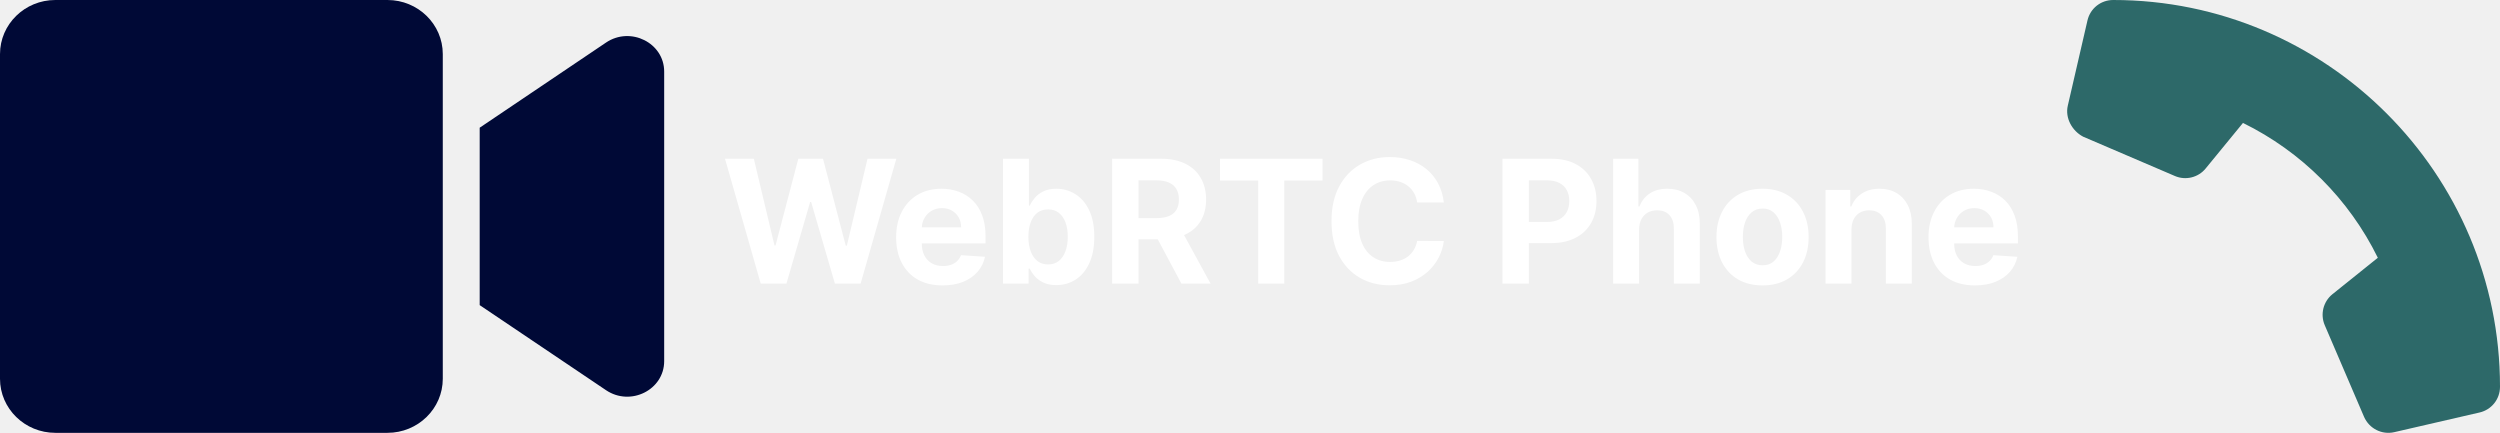
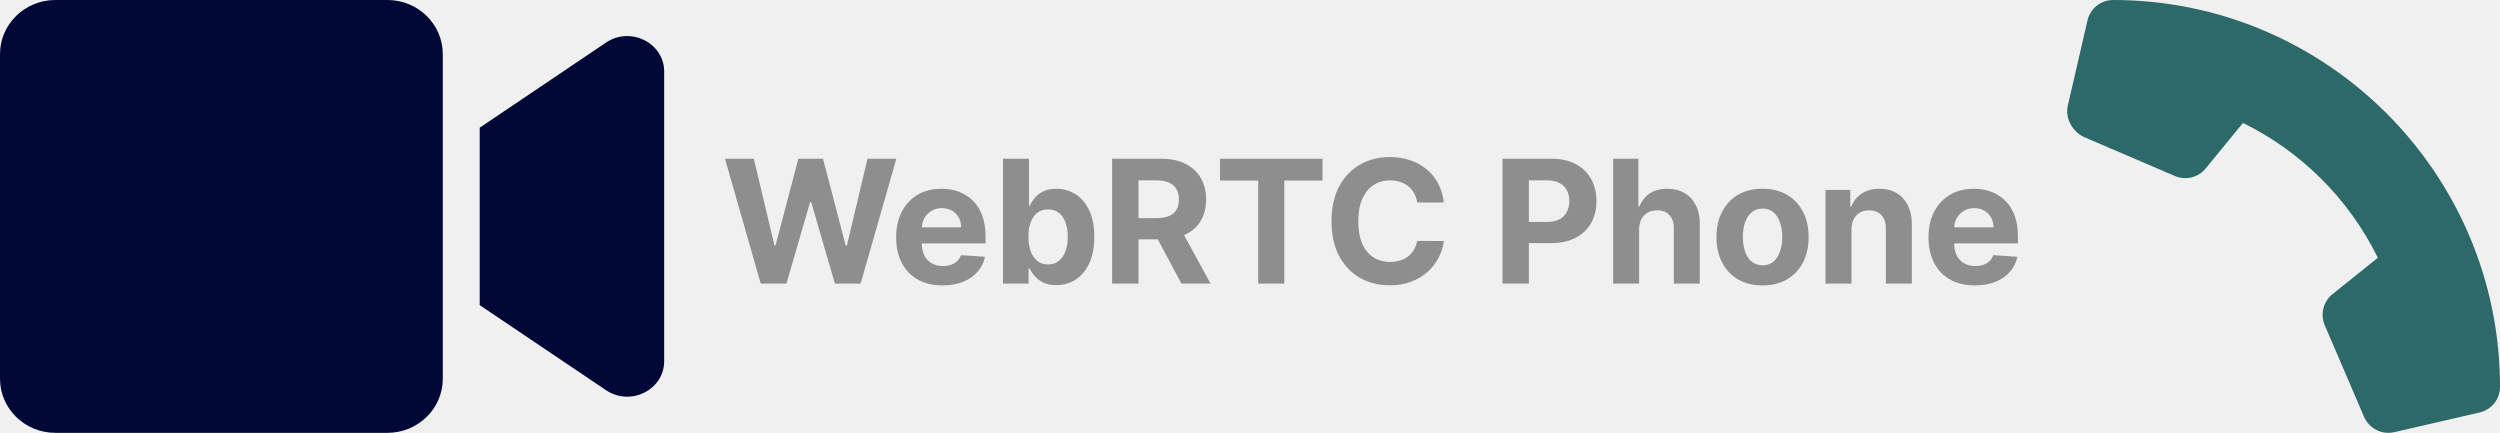
<svg xmlns="http://www.w3.org/2000/svg" width="335" height="58" viewBox="0 0 335 58" fill="none">
  <path d="M277.085 14.162L279.719 2.744C280.089 1.129 281.508 -1.75927e-06 283.17 -1.75927e-06C311.752 0.002 335 23.246 335 51.826C335 53.486 333.871 54.907 332.256 55.275L320.836 57.909C319.173 58.294 317.474 57.431 316.783 55.856L311.512 43.566C310.896 42.118 311.312 40.431 312.53 39.437L318.629 34.54C314.78 26.699 308.404 20.324 300.559 16.473L295.565 22.567C294.581 23.788 292.881 24.21 291.434 23.583L279.141 18.315C277.663 17.537 276.7 15.816 277.085 14.162Z" fill="#2D6969" />
  <path d="M59.333 7.25V50.75C59.333 54.754 56.013 58 51.917 58H7.417C3.321 58 0 54.754 0 50.75V7.25C0 3.246 3.321 0 7.417 0H51.917C56.011 0 59.333 3.246 59.333 7.25ZM89 9.591V48.394C89 52.245 84.493 54.494 81.214 52.289L64.278 40.887V17.113L81.213 5.7C84.504 3.494 89 5.755 89 9.591Z" fill="#000936" />
-   <path d="M101.936 38L97.15 21.273H101.013L103.782 32.895H103.921L106.975 21.273H110.283L113.33 32.92H113.477L116.246 21.273H120.109L115.323 38H111.876L108.691 27.064H108.56L105.383 38H101.936ZM126.306 38.245C125.016 38.245 123.905 37.984 122.974 37.461C122.048 36.933 121.335 36.187 120.834 35.223C120.333 34.254 120.082 33.108 120.082 31.784C120.082 30.494 120.333 29.361 120.834 28.387C121.335 27.412 122.04 26.652 122.949 26.108C123.864 25.563 124.937 25.291 126.167 25.291C126.995 25.291 127.765 25.425 128.479 25.691C129.197 25.953 129.824 26.348 130.357 26.876C130.896 27.404 131.315 28.068 131.615 28.869C131.914 29.664 132.064 30.595 132.064 31.662V32.617H121.471V30.461H128.789C128.789 29.96 128.68 29.517 128.462 29.13C128.244 28.743 127.942 28.441 127.556 28.223C127.175 28 126.731 27.889 126.224 27.889C125.696 27.889 125.228 28.011 124.82 28.256C124.417 28.496 124.101 28.82 123.872 29.228C123.643 29.631 123.526 30.08 123.521 30.576V32.626C123.521 33.246 123.635 33.783 123.864 34.235C124.098 34.687 124.427 35.035 124.852 35.28C125.277 35.525 125.781 35.648 126.363 35.648C126.75 35.648 127.104 35.593 127.425 35.484C127.746 35.376 128.021 35.212 128.25 34.994C128.479 34.776 128.653 34.51 128.773 34.194L131.991 34.406C131.827 35.179 131.492 35.855 130.986 36.432C130.485 37.004 129.837 37.45 129.042 37.771C128.253 38.087 127.341 38.245 126.306 38.245ZM134.4 38V21.273H137.88V27.562H137.986C138.138 27.224 138.359 26.881 138.647 26.533C138.941 26.179 139.322 25.885 139.791 25.651C140.264 25.411 140.853 25.291 141.555 25.291C142.47 25.291 143.314 25.531 144.087 26.01C144.86 26.484 145.478 27.2 145.941 28.158C146.404 29.111 146.635 30.306 146.635 31.744C146.635 33.143 146.409 34.325 145.957 35.288C145.511 36.247 144.901 36.974 144.128 37.469C143.36 37.959 142.5 38.204 141.547 38.204C140.872 38.204 140.297 38.093 139.823 37.869C139.355 37.646 138.971 37.366 138.672 37.028C138.372 36.685 138.144 36.339 137.986 35.991H137.831V38H134.4ZM137.806 31.727C137.806 32.473 137.909 33.124 138.116 33.679C138.323 34.235 138.623 34.668 139.015 34.978C139.407 35.283 139.883 35.435 140.444 35.435C141.01 35.435 141.49 35.28 141.882 34.97C142.274 34.654 142.57 34.218 142.772 33.663C142.979 33.102 143.082 32.457 143.082 31.727C143.082 31.003 142.982 30.366 142.78 29.816C142.579 29.266 142.282 28.836 141.89 28.526C141.498 28.215 141.016 28.06 140.444 28.06C139.878 28.06 139.399 28.21 139.007 28.509C138.62 28.809 138.323 29.233 138.116 29.783C137.909 30.333 137.806 30.981 137.806 31.727ZM149.022 38V21.273H155.622C156.885 21.273 157.963 21.499 158.856 21.951C159.754 22.397 160.438 23.032 160.906 23.854C161.38 24.671 161.617 25.631 161.617 26.737C161.617 27.848 161.377 28.803 160.898 29.604C160.419 30.399 159.724 31.009 158.815 31.433C157.911 31.858 156.817 32.07 155.532 32.07H151.113V29.228H154.96C155.635 29.228 156.196 29.135 156.643 28.95C157.089 28.765 157.421 28.488 157.639 28.117C157.862 27.747 157.974 27.287 157.974 26.737C157.974 26.181 157.862 25.713 157.639 25.332C157.421 24.951 157.086 24.662 156.634 24.466C156.188 24.265 155.624 24.164 154.944 24.164H152.559V38H149.022ZM158.056 30.388L162.213 38H158.309L154.241 30.388H158.056ZM163.479 24.189V21.273H177.217V24.189H172.096V38H168.6V24.189H163.479ZM193.474 27.129H189.897C189.832 26.666 189.698 26.255 189.497 25.896C189.295 25.531 189.037 25.22 188.721 24.965C188.405 24.709 188.04 24.512 187.626 24.376C187.218 24.24 186.774 24.172 186.295 24.172C185.429 24.172 184.675 24.387 184.033 24.817C183.39 25.242 182.892 25.863 182.538 26.68C182.184 27.491 182.007 28.477 182.007 29.636C182.007 30.829 182.184 31.831 182.538 32.642C182.897 33.453 183.398 34.066 184.041 34.48C184.683 34.894 185.427 35.1 186.271 35.1C186.744 35.1 187.183 35.038 187.586 34.913C187.994 34.787 188.356 34.605 188.672 34.365C188.988 34.12 189.249 33.824 189.456 33.475C189.668 33.127 189.815 32.729 189.897 32.283L193.474 32.299C193.382 33.067 193.15 33.807 192.78 34.521C192.415 35.228 191.923 35.863 191.302 36.424C190.687 36.979 189.951 37.42 189.097 37.747C188.247 38.068 187.286 38.229 186.213 38.229C184.721 38.229 183.387 37.891 182.211 37.216C181.041 36.541 180.115 35.563 179.434 34.284C178.759 33.004 178.422 31.455 178.422 29.636C178.422 27.812 178.765 26.26 179.451 24.981C180.137 23.701 181.068 22.727 182.244 22.057C183.42 21.382 184.743 21.044 186.213 21.044C187.183 21.044 188.081 21.18 188.909 21.452C189.742 21.725 190.48 22.122 191.122 22.645C191.765 23.162 192.287 23.797 192.69 24.548C193.099 25.299 193.36 26.16 193.474 27.129ZM201.334 38V21.273H207.933C209.202 21.273 210.283 21.515 211.176 22C212.069 22.479 212.749 23.146 213.218 24.001C213.691 24.85 213.928 25.83 213.928 26.941C213.928 28.052 213.689 29.032 213.209 29.881C212.73 30.731 212.036 31.392 211.127 31.866C210.223 32.34 209.128 32.577 207.843 32.577H203.637V29.742H207.272C207.952 29.742 208.513 29.625 208.954 29.391C209.401 29.152 209.733 28.822 209.951 28.403C210.174 27.978 210.285 27.491 210.285 26.941C210.285 26.386 210.174 25.901 209.951 25.487C209.733 25.068 209.401 24.744 208.954 24.515C208.508 24.281 207.941 24.164 207.255 24.164H204.87V38H201.334ZM219.639 30.747V38H216.16V21.273H219.541V27.668H219.688C219.972 26.927 220.429 26.348 221.061 25.928C221.692 25.504 222.484 25.291 223.437 25.291C224.309 25.291 225.068 25.482 225.716 25.863C226.369 26.239 226.876 26.78 227.235 27.488C227.6 28.191 227.78 29.032 227.774 30.012V38H224.295V30.633C224.3 29.86 224.104 29.258 223.707 28.828C223.315 28.398 222.765 28.183 222.057 28.183C221.583 28.183 221.164 28.283 220.799 28.485C220.44 28.686 220.157 28.98 219.95 29.367C219.748 29.748 219.645 30.208 219.639 30.747ZM236.181 38.245C234.912 38.245 233.815 37.975 232.889 37.436C231.969 36.892 231.258 36.135 230.758 35.166C230.257 34.191 230.006 33.061 230.006 31.776C230.006 30.48 230.257 29.348 230.758 28.379C231.258 27.404 231.969 26.647 232.889 26.108C233.815 25.563 234.912 25.291 236.181 25.291C237.45 25.291 238.544 25.563 239.464 26.108C240.39 26.647 241.103 27.404 241.604 28.379C242.105 29.348 242.356 30.48 242.356 31.776C242.356 33.061 242.105 34.191 241.604 35.166C241.103 36.135 240.39 36.892 239.464 37.436C238.544 37.975 237.45 38.245 236.181 38.245ZM236.197 35.55C236.774 35.55 237.256 35.386 237.643 35.06C238.029 34.727 238.321 34.276 238.517 33.704C238.718 33.132 238.819 32.481 238.819 31.752C238.819 31.022 238.718 30.371 238.517 29.8C238.321 29.228 238.029 28.776 237.643 28.444C237.256 28.112 236.774 27.946 236.197 27.946C235.615 27.946 235.124 28.112 234.727 28.444C234.335 28.776 234.038 29.228 233.837 29.8C233.641 30.371 233.543 31.022 233.543 31.752C233.543 32.481 233.641 33.132 233.837 33.704C234.038 34.276 234.335 34.727 234.727 35.06C235.124 35.386 235.615 35.55 236.197 35.55ZM248.097 30.747V38H244.618V25.454H247.934V27.668H248.081C248.359 26.938 248.824 26.361 249.478 25.936C250.131 25.506 250.923 25.291 251.854 25.291C252.726 25.291 253.485 25.482 254.133 25.863C254.781 26.244 255.285 26.789 255.644 27.496C256.004 28.199 256.183 29.037 256.183 30.012V38H252.704V30.633C252.709 29.865 252.513 29.266 252.116 28.836C251.718 28.4 251.171 28.183 250.474 28.183C250.006 28.183 249.592 28.283 249.233 28.485C248.879 28.686 248.601 28.98 248.4 29.367C248.204 29.748 248.103 30.208 248.097 30.747ZM264.643 38.245C263.352 38.245 262.242 37.984 261.311 37.461C260.385 36.933 259.672 36.187 259.171 35.223C258.67 34.254 258.419 33.108 258.419 31.784C258.419 30.494 258.67 29.361 259.171 28.387C259.672 27.412 260.377 26.652 261.286 26.108C262.201 25.563 263.273 25.291 264.504 25.291C265.332 25.291 266.102 25.425 266.816 25.691C267.534 25.953 268.16 26.348 268.694 26.876C269.233 27.404 269.652 28.068 269.952 28.869C270.251 29.664 270.401 30.595 270.401 31.662V32.617H259.808V30.461H267.126C267.126 29.96 267.017 29.517 266.799 29.13C266.581 28.743 266.279 28.441 265.893 28.223C265.511 28 265.068 27.889 264.561 27.889C264.033 27.889 263.565 28.011 263.156 28.256C262.753 28.496 262.438 28.82 262.209 29.228C261.98 29.631 261.863 30.08 261.858 30.576V32.626C261.858 33.246 261.972 33.783 262.201 34.235C262.435 34.687 262.764 35.035 263.189 35.28C263.614 35.525 264.117 35.648 264.7 35.648C265.087 35.648 265.441 35.593 265.762 35.484C266.083 35.376 266.358 35.212 266.587 34.994C266.816 34.776 266.99 34.51 267.11 34.194L270.328 34.406C270.164 35.179 269.829 35.855 269.323 36.432C268.822 37.004 268.174 37.45 267.379 37.771C266.59 38.087 265.677 38.245 264.643 38.245Z" fill="white" />
+   <path d="M101.936 38L97.15 21.273H101.013L103.782 32.895H103.921L106.975 21.273H110.283L113.33 32.92H113.477L116.246 21.273H120.109L115.323 38H111.876L108.691 27.064H108.56L105.383 38H101.936ZM126.306 38.245C125.016 38.245 123.905 37.984 122.974 37.461C122.048 36.933 121.335 36.187 120.834 35.223C120.333 34.254 120.082 33.108 120.082 31.784C120.082 30.494 120.333 29.361 120.834 28.387C121.335 27.412 122.04 26.652 122.949 26.108C123.864 25.563 124.937 25.291 126.167 25.291C126.995 25.291 127.765 25.425 128.479 25.691C129.197 25.953 129.824 26.348 130.357 26.876C130.896 27.404 131.315 28.068 131.615 28.869C131.914 29.664 132.064 30.595 132.064 31.662V32.617H121.471V30.461H128.789C128.789 29.96 128.68 29.517 128.462 29.13C128.244 28.743 127.942 28.441 127.556 28.223C127.175 28 126.731 27.889 126.224 27.889C125.696 27.889 125.228 28.011 124.82 28.256C124.417 28.496 124.101 28.82 123.872 29.228C123.643 29.631 123.526 30.08 123.521 30.576V32.626C123.521 33.246 123.635 33.783 123.864 34.235C124.098 34.687 124.427 35.035 124.852 35.28C125.277 35.525 125.781 35.648 126.363 35.648C126.75 35.648 127.104 35.593 127.425 35.484C127.746 35.376 128.021 35.212 128.25 34.994C128.479 34.776 128.653 34.51 128.773 34.194L131.991 34.406C131.827 35.179 131.492 35.855 130.986 36.432C130.485 37.004 129.837 37.45 129.042 37.771C128.253 38.087 127.341 38.245 126.306 38.245ZM134.4 38V21.273H137.88V27.562H137.986C138.138 27.224 138.359 26.881 138.647 26.533C138.941 26.179 139.322 25.885 139.791 25.651C140.264 25.411 140.853 25.291 141.555 25.291C142.47 25.291 143.314 25.531 144.087 26.01C144.86 26.484 145.478 27.2 145.941 28.158C146.404 29.111 146.635 30.306 146.635 31.744C146.635 33.143 146.409 34.325 145.957 35.288C145.511 36.247 144.901 36.974 144.128 37.469C143.36 37.959 142.5 38.204 141.547 38.204C140.872 38.204 140.297 38.093 139.823 37.869C139.355 37.646 138.971 37.366 138.672 37.028C138.372 36.685 138.144 36.339 137.986 35.991H137.831V38H134.4ZM137.806 31.727C137.806 32.473 137.909 33.124 138.116 33.679C138.323 34.235 138.623 34.668 139.015 34.978C139.407 35.283 139.883 35.435 140.444 35.435C141.01 35.435 141.49 35.28 141.882 34.97C142.274 34.654 142.57 34.218 142.772 33.663C142.979 33.102 143.082 32.457 143.082 31.727C143.082 31.003 142.982 30.366 142.78 29.816C142.579 29.266 142.282 28.836 141.89 28.526C141.498 28.215 141.016 28.06 140.444 28.06C139.878 28.06 139.399 28.21 139.007 28.509C138.62 28.809 138.323 29.233 138.116 29.783C137.909 30.333 137.806 30.981 137.806 31.727ZM149.022 38V21.273H155.622C156.885 21.273 157.963 21.499 158.856 21.951C159.754 22.397 160.438 23.032 160.906 23.854C161.38 24.671 161.617 25.631 161.617 26.737C161.617 27.848 161.377 28.803 160.898 29.604C160.419 30.399 159.724 31.009 158.815 31.433C157.911 31.858 156.817 32.07 155.532 32.07H151.113V29.228H154.96C155.635 29.228 156.196 29.135 156.643 28.95C157.089 28.765 157.421 28.488 157.639 28.117C157.862 27.747 157.974 27.287 157.974 26.737C157.974 26.181 157.862 25.713 157.639 25.332C157.421 24.951 157.086 24.662 156.634 24.466C156.188 24.265 155.624 24.164 154.944 24.164H152.559V38H149.022ZM158.056 30.388L162.213 38H158.309L154.241 30.388H158.056ZM163.479 24.189V21.273H177.217V24.189H172.096V38H168.6V24.189H163.479ZM193.474 27.129H189.897C189.832 26.666 189.698 26.255 189.497 25.896C189.295 25.531 189.037 25.22 188.721 24.965C188.405 24.709 188.04 24.512 187.626 24.376C187.218 24.24 186.774 24.172 186.295 24.172C185.429 24.172 184.675 24.387 184.033 24.817C183.39 25.242 182.892 25.863 182.538 26.68C182.184 27.491 182.007 28.477 182.007 29.636C182.007 30.829 182.184 31.831 182.538 32.642C182.897 33.453 183.398 34.066 184.041 34.48C184.683 34.894 185.427 35.1 186.271 35.1C186.744 35.1 187.183 35.038 187.586 34.913C187.994 34.787 188.356 34.605 188.672 34.365C188.988 34.12 189.249 33.824 189.456 33.475C189.668 33.127 189.815 32.729 189.897 32.283L193.474 32.299C193.382 33.067 193.15 33.807 192.78 34.521C192.415 35.228 191.923 35.863 191.302 36.424C190.687 36.979 189.951 37.42 189.097 37.747C188.247 38.068 187.286 38.229 186.213 38.229C184.721 38.229 183.387 37.891 182.211 37.216C181.041 36.541 180.115 35.563 179.434 34.284C178.759 33.004 178.422 31.455 178.422 29.636C178.422 27.812 178.765 26.26 179.451 24.981C180.137 23.701 181.068 22.727 182.244 22.057C183.42 21.382 184.743 21.044 186.213 21.044C187.183 21.044 188.081 21.18 188.909 21.452C189.742 21.725 190.48 22.122 191.122 22.645C191.765 23.162 192.287 23.797 192.69 24.548C193.099 25.299 193.36 26.16 193.474 27.129ZM201.334 38V21.273H207.933C209.202 21.273 210.283 21.515 211.176 22C212.069 22.479 212.749 23.146 213.218 24.001C213.691 24.85 213.928 25.83 213.928 26.941C213.928 28.052 213.689 29.032 213.209 29.881C212.73 30.731 212.036 31.392 211.127 31.866C210.223 32.34 209.128 32.577 207.843 32.577H203.637V29.742H207.272C207.952 29.742 208.513 29.625 208.954 29.391C209.401 29.152 209.733 28.822 209.951 28.403C210.174 27.978 210.285 27.491 210.285 26.941C210.285 26.386 210.174 25.901 209.951 25.487C209.733 25.068 209.401 24.744 208.954 24.515C208.508 24.281 207.941 24.164 207.255 24.164H204.87V38H201.334ZM219.639 30.747V38H216.16V21.273H219.541V27.668H219.688C219.972 26.927 220.429 26.348 221.061 25.928C221.692 25.504 222.484 25.291 223.437 25.291C224.309 25.291 225.068 25.482 225.716 25.863C226.369 26.239 226.876 26.78 227.235 27.488C227.6 28.191 227.78 29.032 227.774 30.012V38H224.295V30.633C224.3 29.86 224.104 29.258 223.707 28.828C223.315 28.398 222.765 28.183 222.057 28.183C221.583 28.183 221.164 28.283 220.799 28.485C220.44 28.686 220.157 28.98 219.95 29.367C219.748 29.748 219.645 30.208 219.639 30.747ZM236.181 38.245C234.912 38.245 233.815 37.975 232.889 37.436C231.969 36.892 231.258 36.135 230.758 35.166C230.257 34.191 230.006 33.061 230.006 31.776C230.006 30.48 230.257 29.348 230.758 28.379C231.258 27.404 231.969 26.647 232.889 26.108C233.815 25.563 234.912 25.291 236.181 25.291C237.45 25.291 238.544 25.563 239.464 26.108C240.39 26.647 241.103 27.404 241.604 28.379C242.105 29.348 242.356 30.48 242.356 31.776C242.356 33.061 242.105 34.191 241.604 35.166C241.103 36.135 240.39 36.892 239.464 37.436C238.544 37.975 237.45 38.245 236.181 38.245ZM236.197 35.55C236.774 35.55 237.256 35.386 237.643 35.06C238.029 34.727 238.321 34.276 238.517 33.704C238.718 33.132 238.819 32.481 238.819 31.752C238.819 31.022 238.718 30.371 238.517 29.8C238.321 29.228 238.029 28.776 237.643 28.444C237.256 28.112 236.774 27.946 236.197 27.946C235.615 27.946 235.124 28.112 234.727 28.444C234.335 28.776 234.038 29.228 233.837 29.8C233.641 30.371 233.543 31.022 233.543 31.752C233.543 32.481 233.641 33.132 233.837 33.704C234.038 34.276 234.335 34.727 234.727 35.06C235.124 35.386 235.615 35.55 236.197 35.55ZM248.097 30.747V38H244.618V25.454H247.934V27.668H248.081C248.359 26.938 248.824 26.361 249.478 25.936C250.131 25.506 250.923 25.291 251.854 25.291C252.726 25.291 253.485 25.482 254.133 25.863C254.781 26.244 255.285 26.789 255.644 27.496C256.004 28.199 256.183 29.037 256.183 30.012V38H252.704V30.633C252.709 29.865 252.513 29.266 252.116 28.836C251.718 28.4 251.171 28.183 250.474 28.183C250.006 28.183 249.592 28.283 249.233 28.485C248.879 28.686 248.601 28.98 248.4 29.367C248.204 29.748 248.103 30.208 248.097 30.747ZM264.643 38.245C263.352 38.245 262.242 37.984 261.311 37.461C260.385 36.933 259.672 36.187 259.171 35.223C258.67 34.254 258.419 33.108 258.419 31.784C258.419 30.494 258.67 29.361 259.171 28.387C259.672 27.412 260.377 26.652 261.286 26.108C262.201 25.563 263.273 25.291 264.504 25.291C265.332 25.291 266.102 25.425 266.816 25.691C267.534 25.953 268.16 26.348 268.694 26.876C269.233 27.404 269.652 28.068 269.952 28.869C270.251 29.664 270.401 30.595 270.401 31.662V32.617H259.808V30.461H267.126C267.126 29.96 267.017 29.517 266.799 29.13C266.581 28.743 266.279 28.441 265.893 28.223C265.511 28 265.068 27.889 264.561 27.889C264.033 27.889 263.565 28.011 263.156 28.256C262.753 28.496 262.438 28.82 262.209 29.228C261.98 29.631 261.863 30.08 261.858 30.576V32.626C261.858 33.246 261.972 33.783 262.201 34.235C262.435 34.687 262.764 35.035 263.189 35.28C263.614 35.525 264.117 35.648 264.7 35.648C265.087 35.648 265.441 35.593 265.762 35.484C266.083 35.376 266.358 35.212 266.587 34.994C266.816 34.776 266.99 34.51 267.11 34.194L270.328 34.406C270.164 35.179 269.829 35.855 269.323 36.432C268.822 37.004 268.174 37.45 267.379 37.771C266.59 38.087 265.677 38.245 264.643 38.245Z" fill="#8E8E8E" />
</svg>
